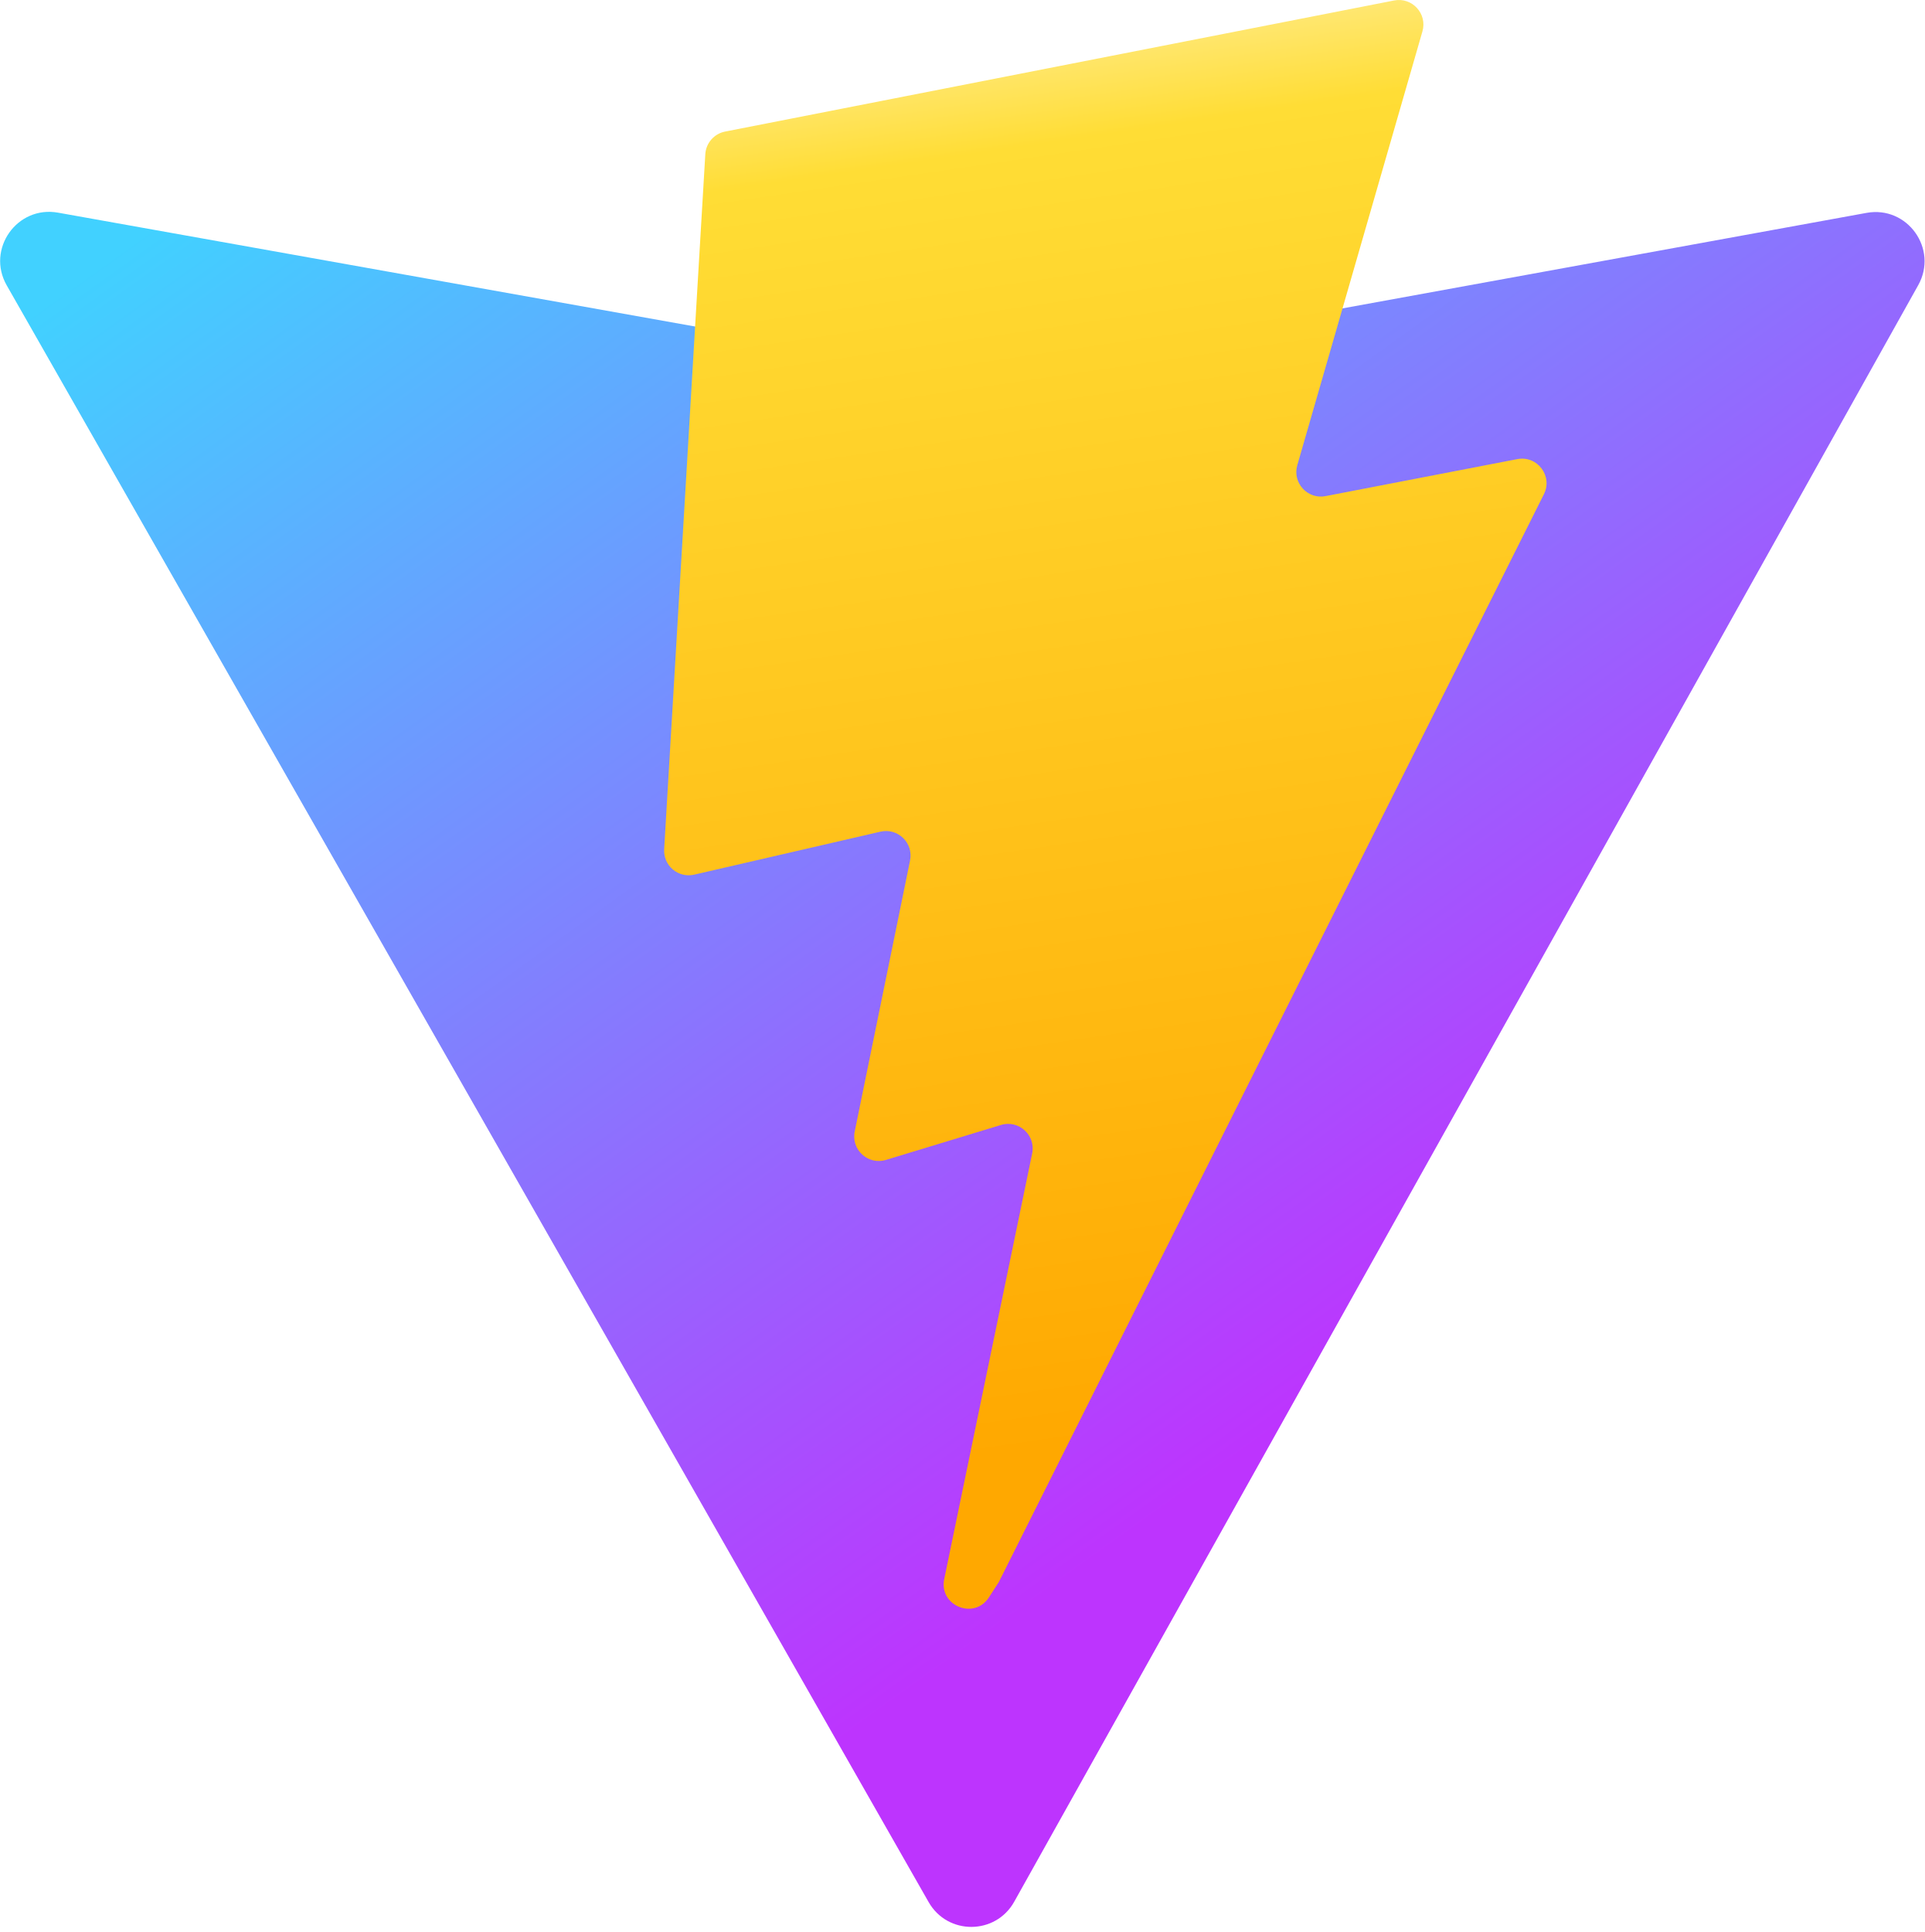
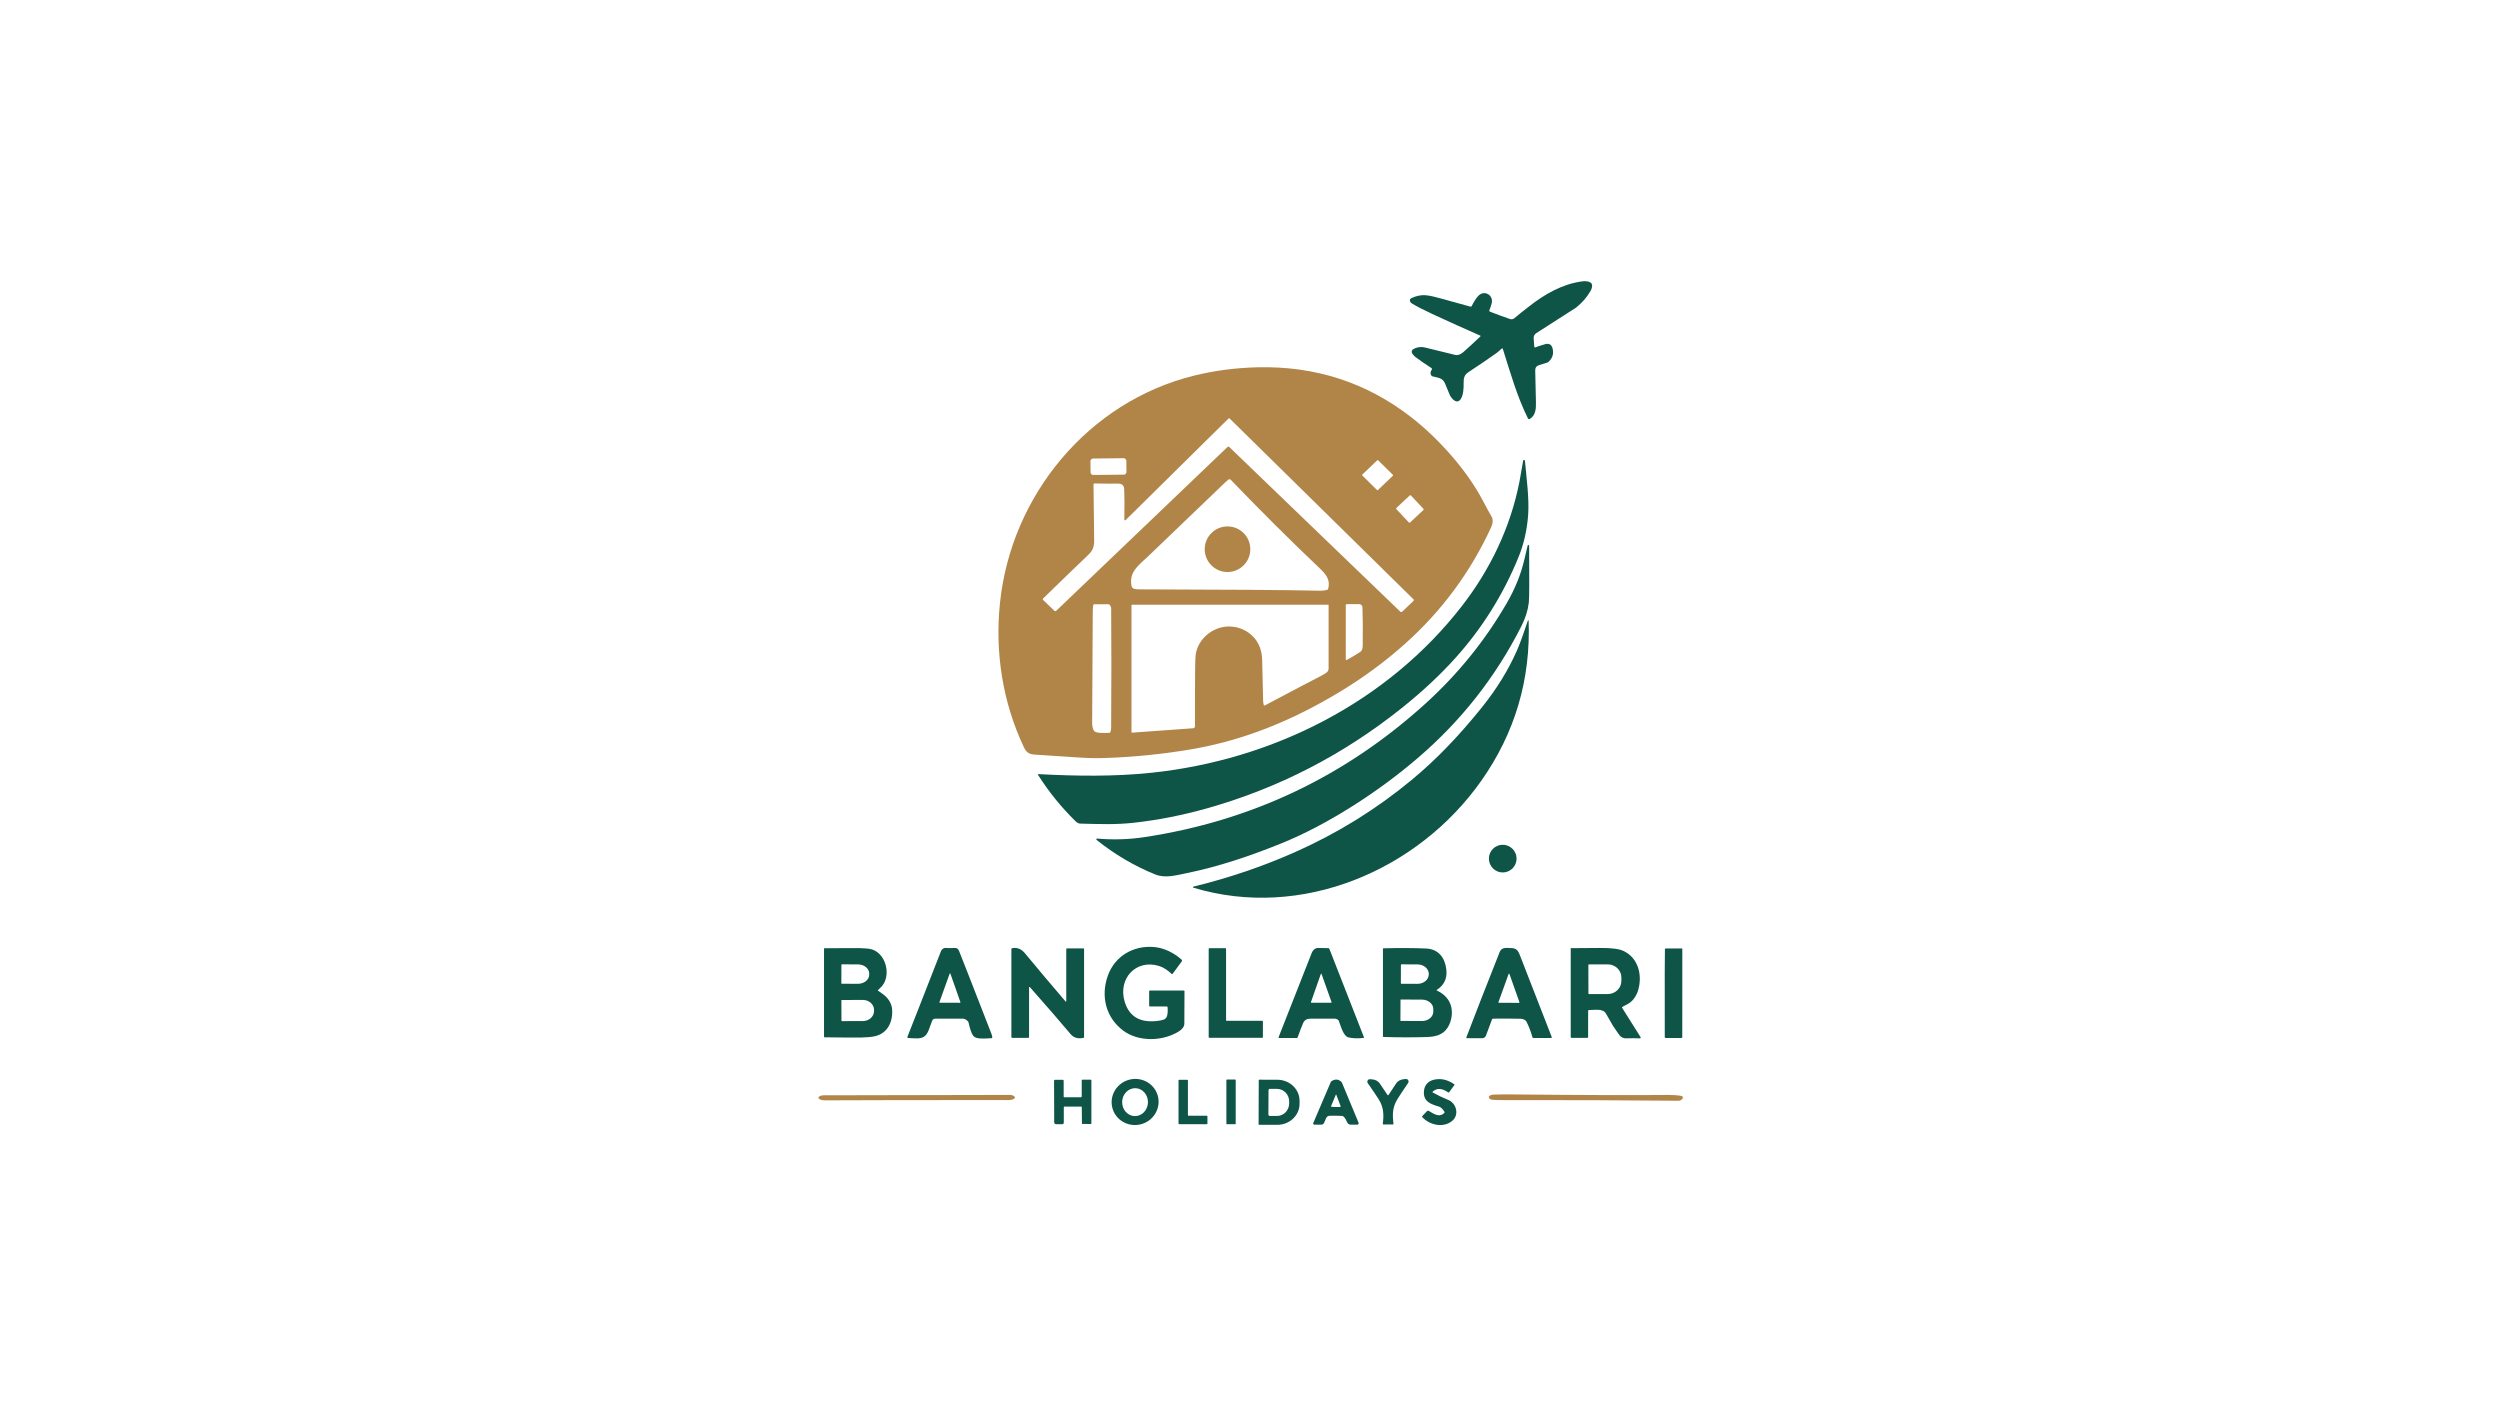
- <svg xmlns="http://www.w3.org/2000/svg" aria-hidden="true" role="img" class="iconify iconify--logos" width="31.88" height="32" preserveAspectRatio="xMidYMid meet" viewBox="0 0 256 257">
+ <svg xmlns="http://www.w3.org/2000/svg" id="Layer_1" version="1.1" viewBox="0 0 1920 1080">
  <defs>
-     <linearGradient id="IconifyId1813088fe1fbc01fb466" x1="-.828%" x2="57.636%" y1="7.652%" y2="78.411%">
-       <stop offset="0%" stop-color="#41D1FF" />
-       <stop offset="100%" stop-color="#BD34FE" />
-     </linearGradient>
-     <linearGradient id="IconifyId1813088fe1fbc01fb467" x1="43.376%" x2="50.316%" y1="2.242%" y2="89.03%">
-       <stop offset="0%" stop-color="#FFEA83" />
-       <stop offset="8.333%" stop-color="#FFDD35" />
-       <stop offset="100%" stop-color="#FFA800" />
-     </linearGradient>
+     <style>
+       .st0 {
+         fill: #0e5547;
+       }
+ 
+       .st1 {
+         fill: #b18548;
+       }
+     </style>
  </defs>
-   <path fill="url(#IconifyId1813088fe1fbc01fb466)" d="M255.153 37.938L134.897 252.976c-2.483 4.44-8.862 4.466-11.382.048L.875 37.958c-2.746-4.814 1.371-10.646 6.827-9.67l120.385 21.517a6.537 6.537 0 0 0 2.322-.004l117.867-21.483c5.438-.991 9.574 4.796 6.877 9.62Z" />
-   <path fill="url(#IconifyId1813088fe1fbc01fb467)" d="M185.432.063L96.44 17.501a3.268 3.268 0 0 0-2.634 3.014l-5.474 92.456a3.268 3.268 0 0 0 3.997 3.378l24.777-5.718c2.318-.535 4.413 1.507 3.936 3.838l-7.361 36.047c-.495 2.426 1.782 4.5 4.151 3.78l15.304-4.649c2.372-.72 4.652 1.36 4.15 3.788l-11.698 56.621c-.732 3.542 3.979 5.473 5.943 2.437l1.313-2.028l72.516-144.72c1.215-2.423-.88-5.186-3.54-4.672l-25.505 4.922c-2.396.462-4.435-1.77-3.759-4.114l16.646-57.705c.677-2.35-1.37-4.583-3.769-4.113Z" />
+   <path class="st0" d="M1210.38,236.28l-30.54,19.58c-1.33.86-2.09,2.37-1.98,3.95l.46,6.38c.03.45.5.74.92.57,1.39-.57,3.84-1.37,7.36-2.42,3.15-.92,5.12.35,5.85,3.54.87,3.82-.11,7.08-2.94,9.79-.41.39-.91.69-1.46.87-.12.04-2.12.66-5.99,1.86-2.06.63-3.06,2.02-3.01,4.15.23,9.08.41,17.06.54,23.95.09,4.83.13,10.29-4.73,13.27-.49.3-1.13.12-1.38-.39-8.33-16.79-13.39-34.66-19.31-53.43-.12-.37-.58-.49-.87-.22-1.53,1.44-2.85,2.56-3.94,3.37-4.03,2.95-11.31,7.92-21.85,14.89-2.89,1.92-3.51,4.51-3.43,8.07.09,3.84-.19,9.07-2.06,12.14-2.88,4.71-6.78.48-8.45-2.53-.14-.24-1.41-3.3-3.81-9.19-1.81-4.45-5.65-4.34-9.55-5.42-.38-.1-.7-.33-.93-.65-.93-1.33-.84-2.81.29-4.45.31-.44.18-1.05-.27-1.33-3.92-2.5-7.81-5.17-11.67-8.01-1.45-1.07-2.51-2.21-3.17-3.42-.56-1.02-.22-2.3.78-2.91,2.85-1.75,6.02-2.19,9.53-1.32,13.47,3.35,21.04,5.21,22.72,5.58,2.35.53,4.47-.48,6.38-2.16,3.75-3.29,8.12-7.31,13.11-12.06.18-.16.13-.45-.09-.55-11.84-5.17-24.16-10.74-36.97-16.69-6.83-3.18-12.03-5.86-15.59-8.03-1.51-.92-2.36-3.1-.46-4.02,7.98-3.83,13.2-2.37,22.78.2,8.34,2.24,15.89,4.33,22.65,6.26.39.11.8-.07.97-.43,1.58-3.21,3.21-5.76,4.88-7.64,4.62-5.2,12.16-.83,10.43,5.71-.49,1.87-1.07,3.56-1.73,5.09-.19.44.02.95.46,1.13,5.37,2.11,10.51,3.99,15.42,5.66,1.21.41,2.37.14,3.48-.79,3.46-2.9,6.98-5.72,10.57-8.47,12.43-9.86,26.06-17.64,41.33-19.67,2.09-.28,3.94-.13,5.55.44,1.32.47,2.18,1.66,2.1,2.91-.09,1.44-.51,2.79-1.24,4.05-2.87,4.93-6.58,9.2-11.14,12.79h0Z" />
+   <path class="st0" d="M659.95,728.14c3.75.17,6.21.34,7.38.49,13.37,1.76,18.22,21.96,8.53,30.25-.55.47-1.06.96-1.55,1.48-.17.18-.11.48.11.59.49.23,1.79,1.14,3.9,2.73,3.78,2.85,6.03,6.36,6.74,10.55,1.07,10.06-3.16,19.38-13.21,21.61-2.47.55-5.76.87-9.85.96-5.03.11-14.6.06-28.71-.15-.24,0-.44-.2-.44-.44v-67.55c0-.24.19-.43.43-.43l26.67-.09M646.2,740.97l-.04,14.18c-.01.2.16.36.35.36l12.39.05c4.77.01,8.64-3.13,8.66-7.03v-.78c0-3.9-3.84-7.08-8.6-7.09l-12.39-.05c-.2,0-.36.16-.37.36M646.18,768.38l.06,15.46c0,.21.17.38.38.38l16.16-.05c4.7-.02,8.51-3.49,8.49-7.76v-.76c-.02-4.27-3.84-7.72-8.55-7.7l-16.16.05c-.21,0-.38.17-.38.38h0Z" />
+   <path class="st0" d="M757.96,797.55c-2.88-.01-7.29.43-9.68-1.26-2.25-1.59-3.77-7.85-4.44-11.03-.07-.31-.21-.59-.43-.83-1.28-1.4-2.62-2.1-4.02-2.09-8.36.04-15.42.04-21.17,0-1.04,0-1.98.65-2.33,1.63-.83,2.31-1.72,4.71-2.68,7.21-3.07,7.96-8.44,6.2-15.66,6.03-.49,0-.82-.51-.64-.96l8.9-22.61c5.61-14.16,11.18-28.43,16.73-42.81.83-2.15,2.38-3.07,4.67-2.76.79.11,2.92.1,6.38-.03,1.32-.05,2.31.71,2.96,2.29,1.51,3.67,9.73,24.67,24.64,63.02.55,1.39.85,2.51.9,3.36.02.32-.22.6-.54.62l-3.59.21M721.48,769.65c-.08.21.08.43.3.43l15.53.05c.22,0,.38-.22.3-.43l-7.69-21.89c-.1-.28-.5-.28-.6,0l-7.84,21.84h0Z" />
+   <path class="st0" d="M1257.53,762.19c-1.85,4.45-4.54,7.54-8.07,9.26-1.79.88-3.01,1.53-3.64,1.96-.16.1-.2.32-.1.48l14.24,22.62c.27.42-.05.97-.55.95-3.55-.15-6.98-.15-10.28-.02-2.32.09-4.11-.72-5.36-2.41-1.71-2.33-3.41-4.8-5.12-7.41-1.73-2.95-3.49-6.02-5.3-9.21-2.23-3.96-8.26-2.77-13.13-2.68-.29.01-.53.25-.53.55v20.16c0,.34-.28.62-.63.62h-12.19c-.31,0-.56-.25-.56-.55v-68.01c0-.17.14-.31.31-.32,7.78-.04,15.08-.09,21.91-.15,8.73-.08,14.8.67,18.22,2.26,12.04,5.59,15.08,19.95,10.78,31.9M1219.87,741.07l.04,21.98c0,.23.18.41.41.41l14.44-.02c5.79-.01,10.48-4.55,10.47-10.13v-2.58c0-5.59-4.72-10.1-10.51-10.09l-14.44.02c-.23,0-.41.19-.41.41h0Z" />
+   <path class="st0" d="M1292.02,728.45l-.03,68.13c0,.33-.27.6-.6.6h-12.19c-.36,0-.66-.3-.66-.66l-.02-49.78.14-17.79c.01-.28.24-.51.52-.51h12.84Z" />
+   <path class="st0" d="M830.94,863.16l-.14-12.9c0-.21-.17-.38-.38-.38h-12.96c-.25,0-.46.21-.46.47v11.85c0,.67-.54,1.21-1.21,1.21h-4.66c-.85,0-1.54-.69-1.54-1.54l.03-4.24-.1-27.65c0-.39.31-.7.7-.7h6.03c.36,0,.65.29.65.65v12.3c0,.26.21.47.47.47h12.79c.33,0,.6-.27.6-.6v-12.36c0-.3.24-.55.54-.55h6.28c.33,0,.6.27.6.6v33.01c0,.25-.21.46-.46.45l-6.78-.09h0Z" />
+   <path class="st1" d="M1143.34,842.41c.72-1.09,1.85-1.67,3.38-1.75,4.75-.15,9.51-.2,14.28-.15,52.34.53,92.51.66,120.5.41,3.5-.03,6.8.22,9.9.76.92.16,1.37,1.22.84,2l-.05.06c-.71,1.03-1.88,1.65-3.13,1.64-44.96-.42-89.06-.58-132.31-.48-4.81,0-8.28-.07-10.41-.24-1.77-.15-2.77-.9-3-2.25h0Z" />
+   <path class="st1" d="M776.29,840.89c1.66.29,2.75.9,3.28,1.85-.74,2.59-6,2.12-8.57,2.12-59.98-.03-105.9.04-137.75.21-1.51,0-2.88-.35-4.1-1.06-.67-.39-.72-1.34-.09-1.8.93-.68,2.07-1.02,3.43-1.02,47.93-.1,95.86-.2,143.8-.3h0Z" />
+   <path class="st1" d="M1145.33,396.39c1.57,2.42,1.21,5.62-.01,8.27-15.83,34.57-38.02,64.6-66.59,90.08-15.17,13.53-31.79,25.75-49.85,36.65-35.97,21.71-73.18,37.14-114.14,44.09-21.67,3.68-43.46,5.89-65.37,6.64-6.68.23-13.18.14-19.5-.27-16.05-1.03-26.44-1.71-31.17-2.04-6.49-.44-9.53.05-12.4-6.03-16.24-34.4-22.25-72.49-18.34-110.57,8.49-82.61,67.75-154.72,149.22-174.77,15.55-3.83,31.73-5.95,48.55-6.36,44.43-1.09,83.78,11.69,118.07,38.34,11.09,8.61,21.68,18.78,31.75,30.51,9.5,11.05,17.19,22.11,23.08,33.18,3.81,7.18,6.05,11.27,6.7,12.28M801.05,460.69l8.69,8.37c.41.39,1.05.39,1.46,0l131.58-125.83c.34-.33.88-.33,1.23,0l131.33,126.45c.46.44,1.18.44,1.64,0l8.59-8.22c.33-.31.33-.84.01-1.16l-141.24-138.92c-.23-.22-.59-.22-.81,0l-79.06,78.07c-.37.37-1.01.1-1-.43.21-10.09.17-17.91-.1-23.44-.14-2.82-1.73-4.21-4.76-4.16-4.75.07-10.75.03-18-.12-.43-.01-.79.34-.79.77.27,25.27.43,39.66.49,43.16.07,4.62-1.15,7.7-4.34,10.74-12.6,12.05-24.24,23.29-34.92,33.72-.28.28-.28.73,0,1M865.03,353.93c-.01-1.14-.93-2.04-2.07-2.03l-23.46.25c-1.13.02-2.04.94-2.03,2.07l.09,8.52c.01,1.14.93,2.04,2.07,2.03l23.46-.25c1.13-.02,2.04-.94,2.03-2.07l-.09-8.52M1069.74,365.37c.2-.19.21-.51.01-.7l-11.34-11.16c-.19-.18-.49-.18-.68,0l-11.49,10.98c-.19.19-.2.51,0,.7l11.33,11.16c.19.18.49.18.68,0l11.49-10.98M943.44,368.32c-.61.43-1.35,1.06-2.22,1.9-11.78,11.36-31.5,30.28-59.17,56.76-7.21,6.9-15.19,12.02-13.03,23.04.2,1.06.99,1.91,2.03,2.2.96.26,2.28.39,3.95.4,66.88.14,113.21.49,139,1.05,1.87.04,3.69-.2,5.44-.73.26-.07.46-.27.53-.53,2.06-7.48-2.01-11.75-6.95-16.44-22.13-21.01-44.72-43.5-67.79-67.48-.47-.49-1.23-.56-1.79-.17M1083.57,380.52c-.23-.25-.62-.26-.88-.03l-10.26,9.64c-.25.23-.26.62-.03.88l9.64,10.26c.23.25.62.26.88.03l10.26-9.64c.25-.23.26-.62.03-.88l-9.64-10.26M839.59,464.71c-.21.75-.33,3.01-.36,6.79-.17,25.01-.31,51.43-.43,79.25,0,4.04-.6,10.47,3.02,11.56,1.97.6,5.37.76,10.2.49.34-.02.63-.24.75-.55.39-.99.58-2.08.59-3.25.23-32.93.23-63.51.01-91.74-.01-1.11-.44-2.07-1.3-2.89-.22-.21-.51-.32-.81-.32l-10.89.03c-.38,0-.7.26-.78.63M1033.56,506.63c0,.28.3.45.54.32,3.57-1.9,7.1-4,10.6-6.31,1.21-.79,1.82-2.32,1.85-4.59.15-12.81.08-22.72-.2-29.73-.05-1.3-1.12-2.33-2.42-2.33h-9.68c-.38,0-.69.3-.69.68v41.96M869.4,562.68l47-3.39c.76-.06,1.34-.68,1.34-1.44-.03-19.93.01-35.05.12-45.35.05-5.53.27-9.2.64-11.02,2.54-12.42,14.91-21.3,27.32-20.26,6.69.55,12.3,3.22,16.84,7.99,4.25,4.47,6.48,10.39,6.69,17.74.37,13.58.61,23.93.72,31.04.02,1.4.2,2.59.54,3.56.1.28.42.41.67.27,21.77-11.54,36.03-19.03,42.79-22.48,2.17-1.11,3.8-2.09,4.87-2.94.9-.72,1.43-1.81,1.43-2.97v-48.74c0-.14-.11-.26-.25-.26h-150.68c-.25,0-.45.2-.45.45v97.42c0,.22.19.4.41.38h0Z" />
+   <path class="st0" d="M797.55,594.53c29.26,1.54,58.38,1.95,86.93-1.07,92.76-9.81,180.73-53.93,238.22-127.97,21.93-28.24,37.41-60.73,44.23-95.52.79-4.05,1.75-9.43,2.87-16.16.03-.15.09-.27.18-.38.39-.43,1.1-.2,1.16.38,1.26,13.5,3.34,29.24,2.5,41.3-.82,11.69-3.28,22.59-7.39,32.68-11.72,28.78-27.88,54.62-48.48,77.52-11.81,13.13-25.61,26-41.38,38.59-44.87,35.82-94.58,61.43-149.14,76.83-19.07,5.38-37.92,9.1-56.56,11.15-13.84,1.53-25.66,1.03-41.18.65-1.11-.03-2.31-.67-3.6-1.94-10.9-10.67-20.47-22.5-28.7-35.49-.16-.25.04-.59.34-.57h0Z" />
+   <path class="st0" d="M1174.14,418.7c.15.21.23.5.24.86.2,25.49.12,39.88-.25,43.15-.65,5.89-2.56,11.97-5.73,18.23-19.69,38.94-46.25,72.71-79.68,101.32-15.56,13.32-32.2,25.58-49.93,36.79-19.11,12.08-37.43,21.67-54.97,28.76-23.53,9.51-47.89,17.76-72.45,22.77-8.54,1.75-16.61,4.06-24.19.98-16.09-6.53-31.09-15.36-44.98-26.47-.47-.37-.16-1.12.43-1.07,12.2,1.08,24.31.71,36.33-1.11,81.94-12.42,153.63-46.39,215.08-101.9,25.38-22.93,46.46-48.92,63.25-77.97,6.23-10.77,10.66-21.73,13.31-32.88,1.53-6.39,2.42-10.15,2.67-11.28.09-.41.62-.52.87-.18h0Z" />
+   <path class="st0" d="M916.52,681.74c-.41-.12-.39-.71.02-.81,27.19-6.63,53.28-15.51,78.29-26.62,32.39-14.39,62.21-32.86,89.46-55.43,19.85-16.45,37.34-35.15,53.76-55.57,11.44-14.22,20.47-28.9,27.1-44.04,2.94-6.72,5.85-15.59,8.25-22.65.11-.32.58-.26.59.08,1.64,45.13-10.45,86.07-36.28,122.82-48.56,69.08-138.28,107.29-221.19,82.22h0Z" />
+   <path class="st0" d="M1164.73,659.42c0,5.87-4.76,10.63-10.63,10.63s-10.63-4.76-10.63-10.63,4.76-10.63,10.63-10.63,10.63,4.76,10.63,10.63h0Z" />
+   <path class="st0" d="M895.93,772.95h-12.8c-.31,0-.57-.26-.57-.57v-11.06c0-.34.28-.61.62-.61h26.03c.27,0,.48.21.48.47.02,8.22-.02,16.58-.11,25.07-.04,3.15-3.22,5.35-5.8,6.78-12.41,6.87-29.8,6.84-40.99-1.41-13.45-9.92-17.64-26.48-11.97-42.31,5.43-15.14,19.71-23.34,35.52-22,7.74.66,15.37,4.54,21.13,9.7.38.34.44.92.13,1.33l-7.04,9.59c-.17.22-.49.25-.69.07-3.1-2.8-5.9-4.94-9.73-6.13-17.78-5.5-31.67,9.82-26.41,27.36,3.1,10.34,10.19,15.38,21.27,15.11,3.11-.07,5.89-.45,8.32-1.13,1.39-.39,2.49-1.44,2.93-2.81.51-1.57.67-3.8.49-6.69-.03-.43-.38-.76-.81-.76h0Z" />
+   <path class="st0" d="M818.31,769.09c.2.23.58.09.58-.21v-39.99c0-.3.24-.54.54-.54h12.65c.27,0,.49.22.49.49v67.73c0,.25-.17.46-.41.51-4.25.93-7.6-.06-10.03-2.97-7.87-9.38-18.26-21.38-31.19-35.99-.21-.25-.62-.1-.62.23v38.18c0,.3-.25.55-.55.55h-12.4c-.35,0-.63-.28-.63-.62v-67.56c0-.33.24-.62.57-.68,3.79-.76,7.07.53,9.83,3.88,8.89,10.77,19.28,23.1,31.17,36.99h0Z" />
+   <path class="st0" d="M1047.52,796.61c.09.23-.06.48-.31.51-4.32.51-8.16.38-11.53-.37-3.79-.86-5.66-7.72-7.44-12.62-.11-.3-.3-.57-.55-.77-.81-.69-1.73-1.03-2.74-1.03-1.48-.01-7.74,0-18.77.03-2.6,0-4.39,1.14-5.38,3.4-1.36,3.12-2.76,6.76-4.2,10.91-.11.32-.41.53-.74.53h-13.36c-.38,0-.64-.38-.5-.73,4.47-11.57,12.96-33.15,25.46-64.76.77-1.92,2.44-3.69,4.89-3.68,3.57.02,6.17.07,7.82.16.36.02.68.24.81.58l26.54,67.84M1006.79,769.68c-.07.21.08.42.3.42l15.25-.02c.22,0,.37-.22.3-.43l-7.66-21.57c-.1-.28-.51-.28-.61,0l-7.58,21.6h0Z" />
+   <path class="st0" d="M1103.44,760.67c6.06,2.87,9.76,7.05,11.1,12.56,1.41,5.79-.16,13.35-4.19,17.87-3.6,4.03-8.69,5.16-14.65,5.35-10.17.31-21.24.3-33.19-.05-.23-.01-.41-.19-.41-.41v-67.39c0-.16.13-.29.29-.3,12.35-.31,23.3-.26,32.85.15,9.54.41,14.62,7.22,15.56,16.33.7,6.75-1.76,11.91-7.38,15.48-.16.1-.15.33.02.41M1075.9,741.06l-.04,14.04c-.01.25.19.44.43.44l12.3.05c4.81,0,8.72-3.24,8.73-7.27v-.32c.01-4.03-3.87-7.32-8.67-7.33l-12.3-.05c-.25,0-.44.2-.45.44M1075.6,767.88l-.08,15.92c0,.15.11.26.26.27l16.26.08c4.8.03,8.71-3.19,8.73-7.17l.02-2c.02-3.99-3.86-7.24-8.67-7.27l-16.26-.08c-.14-.01-.26.11-.26.25h0Z" />
+   <path class="st0" d="M1191.19,797.18h-13.6c-.29,0-.55-.2-.63-.48-1.26-4.43-2.79-8.43-4.59-11.99-.71-1.42-2.64-2.25-4.45-2.3-6.51-.15-13.58-.18-21.23-.09-.37.01-.71.24-.84.59l-4.65,12.49c-.44,1.18-1.57,1.96-2.83,1.96h-11.67c-.38,0-.65-.38-.51-.74,6.57-17.25,15.08-39.05,25.53-65.4,1.55-3.91,4.88-3.2,8.86-3.11,4.87.11,5.61,2.7,7.41,7.32,5.43,13.87,13.34,34.2,23.73,60.97.14.38-.13.78-.53.78M1150.79,769.67c-.08.23.09.47.33.47l15.49.06c.24,0,.41-.24.33-.47l-7.67-21.68c-.11-.31-.55-.31-.66,0l-7.82,21.62h0Z" />
+   <path class="st0" d="M928.27,796.57v-67.88c0-.25.21-.46.46-.46h12.43c.25,0,.46.21.46.46v54.85c0,.25.21.46.46.46h27.36c.25,0,.46.21.46.46v12.11c0,.25-.21.46-.46.46h-40.71c-.25,0-.46-.21-.46-.46h0Z" />
+   <path class="st0" d="M889.36,842.23c2.21,9.51-3.87,19.06-13.58,21.32-9.72,2.26-19.39-3.62-21.6-13.14-2.21-9.51,3.87-19.06,13.58-21.32,9.72-2.26,19.39,3.62,21.6,13.14M872.03,835.73c-5.47-.15-10.04,4.53-10.21,10.44-.16,5.92,4.14,10.84,9.61,10.99,5.47.15,10.04-4.53,10.21-10.44.16-5.92-4.14-10.84-9.61-10.99h0Z" />
+   <path class="st0" d="M966.72,829.49c0-.16.13-.29.29-.29l14.01.05c9.44.03,17.08,7.27,17.04,16.17v2.38c-.04,8.91-7.72,16.1-17.16,16.07l-14.01-.05c-.16,0-.29-.13-.29-.29l.12-34.04M974.23,837.26l-.1,18.74c0,.56.45,1.02,1.02,1.02l5.57.03c5.14.03,9.33-4.27,9.36-9.6v-1.48c.03-5.33-4.11-9.67-9.26-9.7l-5.57-.03c-.56,0-1.02.46-1.02,1.02h0Z" />
+   <path class="st0" d="M1066.11,863.56c-1.11,0-2.28.03-3.5.08-.36.02-.64-.29-.6-.65.81-6.52.74-12.46-3.03-18.49-1.79-2.85-4.63-7.06-8.52-12.62-.95-1.36.13-3.21,1.78-3.06l2.01.19c2.28.21,4.33,1.45,5.59,3.35,2.51,3.79,4.45,6.67,5.8,8.64.07.1.19.14.36.14s.28-.05.35-.14c1.34-1.98,3.24-4.88,5.72-8.7,1.24-1.92,3.28-3.17,5.55-3.41l2.01-.21c1.66-.17,2.75,1.68,1.81,3.05-3.84,5.6-6.63,9.83-8.39,12.7-3.71,6.07-3.72,12.01-2.85,18.52.05.36-.23.67-.59.65-1.22-.03-2.39-.05-3.5-.04h0Z" />
+   <path class="st0" d="M1100.29,838.38c-.21.19-.17.52.08.66,3.25,1.87,7.23,3.78,11.92,5.72,6.27,2.59,8.61,11.45,3,16.09-6.74,5.57-17.12,3.34-22.97-2.85-.24-.25-.23-.64.01-.89l3.63-3.77c.34-.35.87-.43,1.29-.19,3.64,2.06,8.05,5.55,12.01,1.54.23-.24.27-.61.08-.89-1.49-2.24-2.89-3.55-4.19-3.93-6.4-1.87-12.22-3.9-11.57-11.86.43-5.37,4.03-8.35,9.18-9.08,4.93-.7,9.7.63,14.33,4,.06.04.07.13.03.2l-4.25,5.78c-.14.19-.4.23-.6.1-4.75-3.35-8.74-3.56-11.98-.63h0Z" />
+   <path class="st0" d="M949.02,862.97c0,.24-.19.43-.43.43h-6.3c-.24,0-.43-.19-.43-.43v-33.46c0-.24.19-.43.43-.43h6.3c.24,0,.43.19.43.43v33.46h0Z" />
+   <path class="st0" d="M905.57,829.31h6.29c.25,0,.46.21.46.46v26.63c0,.25.21.46.46.46h14.07c.25,0,.46.21.46.46v5.58c0,.25-.21.46-.46.46h-21.28c-.25,0-.46-.21-.46-.46v-33.13c0-.25.21-.46.46-.46h0Z" />
+   <path class="st0" d="M1043.38,862.24c.3.72-.23,1.51-1.01,1.51h-4.98c-1.21,0-2.31-.72-2.79-1.84-1.37-3.2-2.66-4.83-3.86-4.89-3.66-.17-6.87-.21-9.62-.11-1.17.04-2.21.75-2.67,1.83l-1.53,3.58c-.36.85-1.21,1.41-2.14,1.41h-5.44c-.61,0-1.02-.62-.78-1.19l13.5-31.58c.11-.27.3-.49.54-.64,2.76-1.74,5.24-1.6,7.43.41.29.27.52.6.67.97l12.68,30.54M1025.93,850.19c1.29.03,2.38.01,3.28-.04.3-.01.5-.32.39-.6-1.21-3.11-2.32-6.06-3.35-8.85-.02-.07-.08-.1-.16-.11-.08,0-.14.04-.16.11-1.12,2.75-2.33,5.66-3.64,8.73-.12.28.07.59.37.61.9.08,1.99.13,3.27.15h0Z" />
+   <path class="st1" d="M960.24,421.8c0,9.67-7.84,17.51-17.51,17.51s-17.51-7.84-17.51-17.51,7.84-17.51,17.51-17.51,17.51,7.84,17.51,17.51h0Z" />
</svg>
